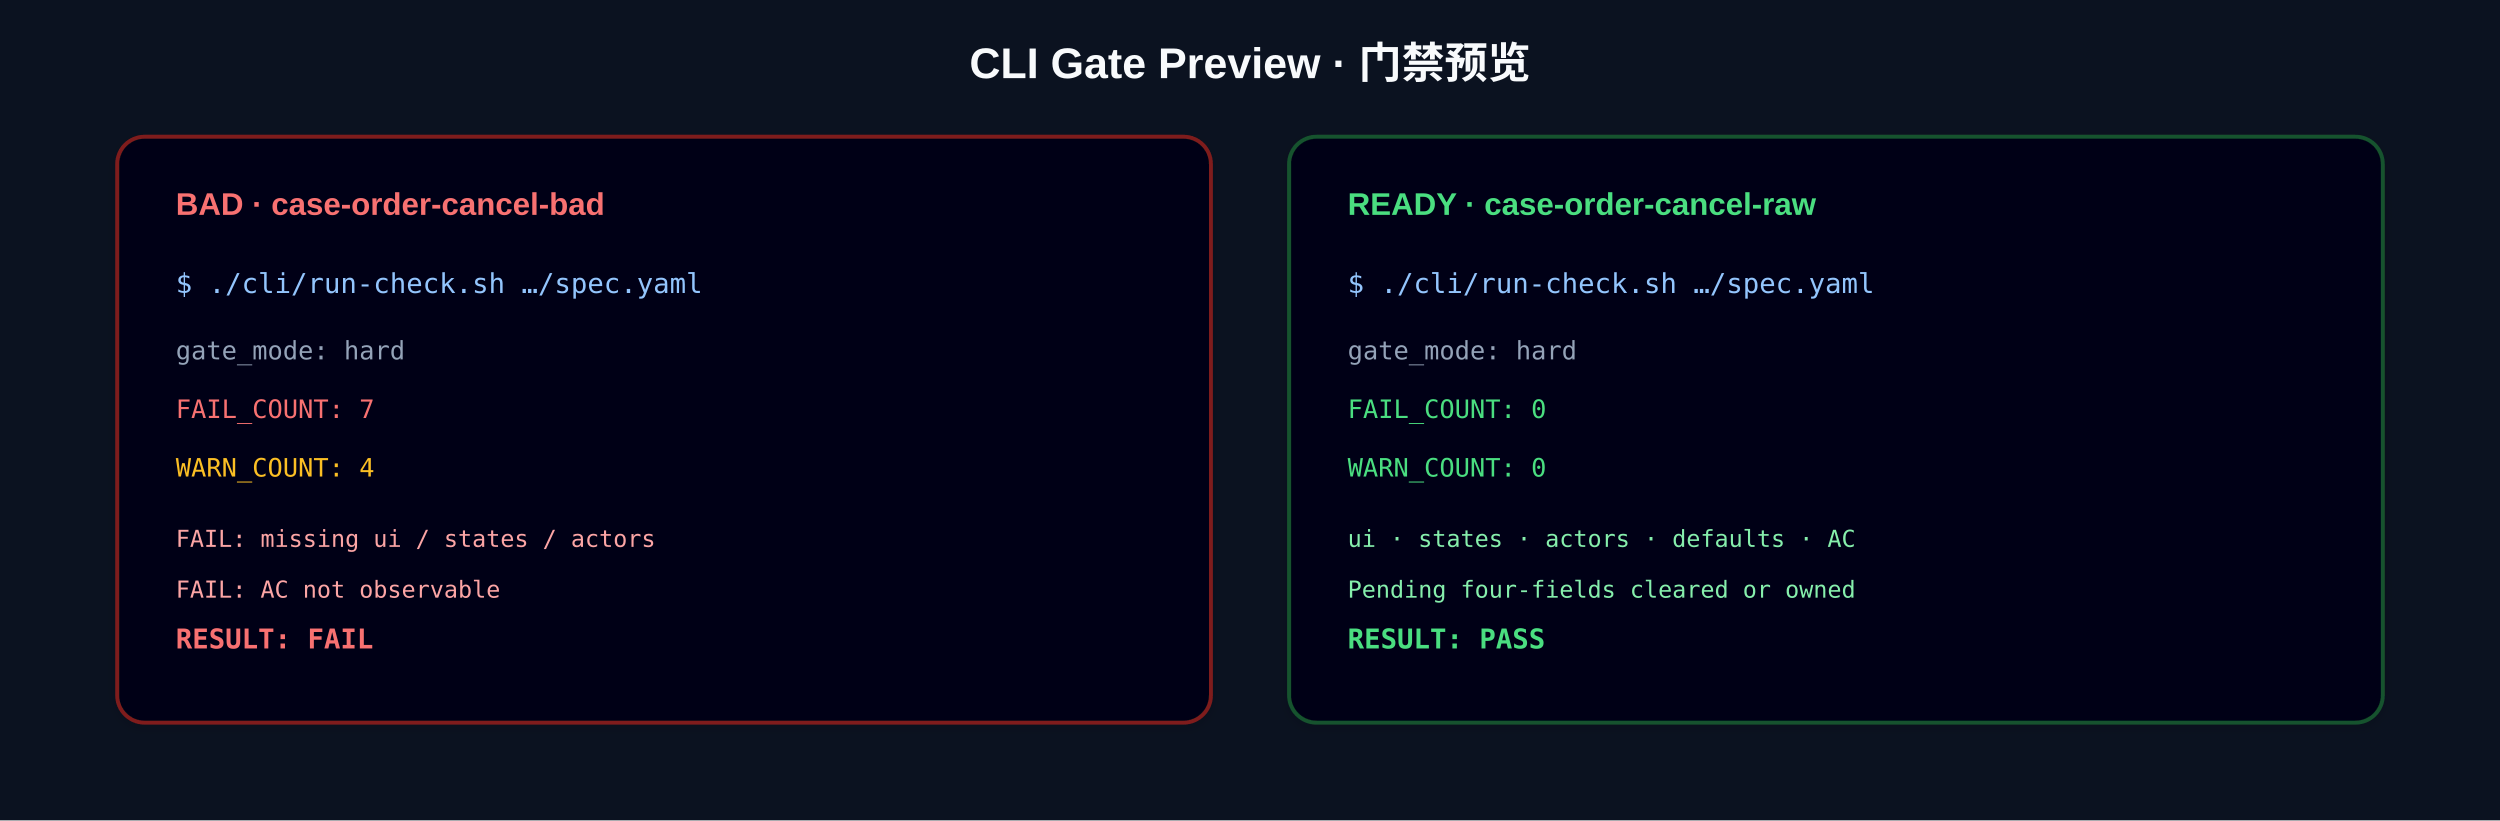
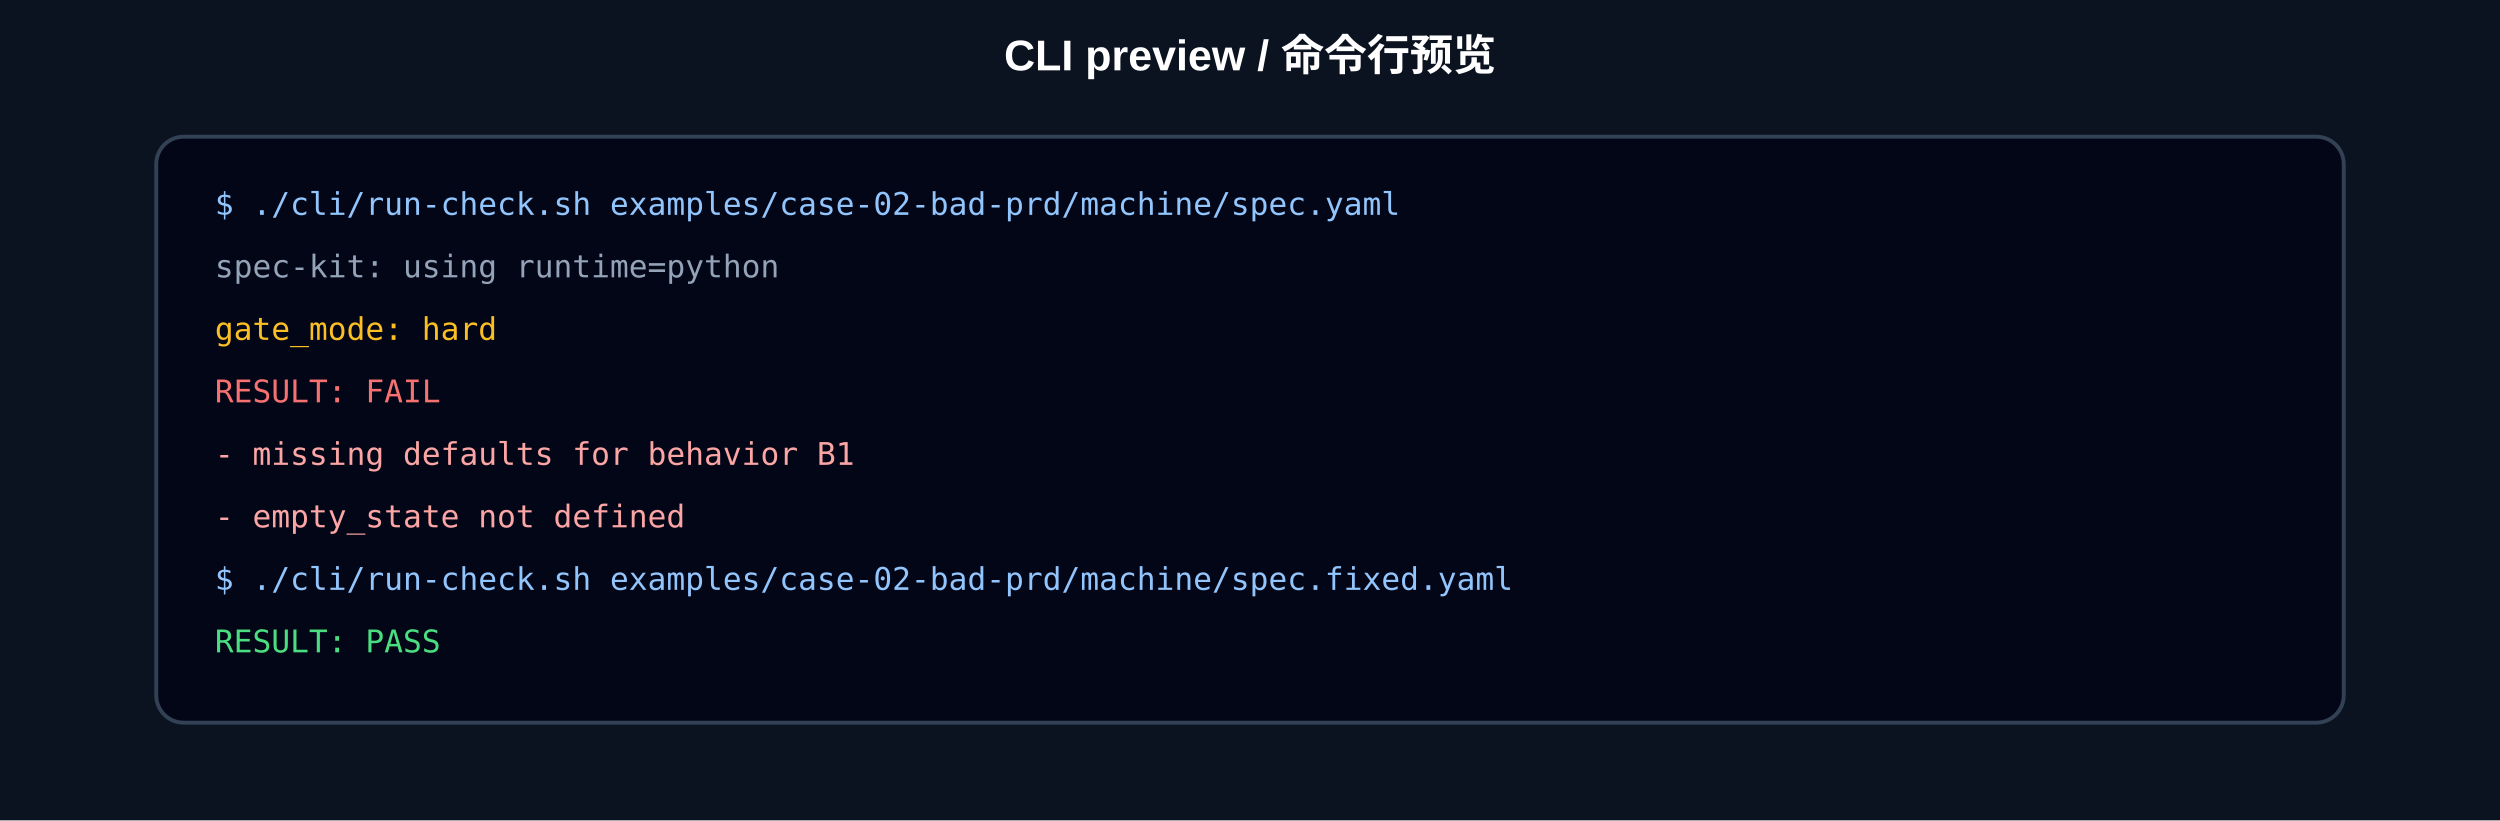
- <svg xmlns="http://www.w3.org/2000/svg" viewBox="0 0 1280 420" width="1280" height="420" role="img" aria-label="CLI gate preview">
+ <svg xmlns="http://www.w3.org/2000/svg" viewBox="0 0 1280 420" width="1280" height="420">
  <defs>
    <filter id="shadow" x="-2%" y="-2%" width="104%" height="104%">
-       <feDropShadow dx="0" dy="2" stdDeviation="3" flood-opacity="0.12" />
+       <feDropShadow dx="0" dy="2" stdDeviation="3" flood-opacity="0.10" />
    </filter>
+     <marker id="arrow" markerWidth="9" markerHeight="7" refX="9" refY="3.5" orient="auto">
+       <polygon points="0 0, 9 3.5, 0 7" fill="#0B6BCB" />
+     </marker>
+     <marker id="arrow-green" markerWidth="9" markerHeight="7" refX="9" refY="3.5" orient="auto">
+       <polygon points="0 0, 9 3.5, 0 7" fill="#159947" />
+     </marker>
+     <marker id="arrow-red" markerWidth="9" markerHeight="7" refX="9" refY="3.5" orient="auto">
+       <polygon points="0 0, 9 3.5, 0 7" fill="#DC2626" />
+     </marker>
  </defs>
  <rect width="1280" height="420" fill="#0B1220" />
-   <text x="640" y="40" text-anchor="middle" fill="#F8FAFC" font-family="Helvetica Neue,Arial,sans-serif" font-size="22" font-weight="700">CLI Gate Preview · 门禁预览</text>
-   <rect x="60" y="70" width="560" height="300" rx="14" fill="#020617" stroke="#7F1D1D" stroke-width="2" filter="url(#shadow)" />
-   <text x="90" y="110" fill="#F87171" font-family="Helvetica Neue,Arial,sans-serif" font-size="16" font-weight="700">BAD · case-order-cancel-bad</text>
-   <text x="90" y="150" fill="#93C5FD" font-family="Menlo,Consolas,monospace" font-size="14">$ ./cli/run-check.sh …/spec.yaml</text>
-   <text x="90" y="184" fill="#94A3B8" font-family="Menlo,Consolas,monospace" font-size="13">gate_mode: hard</text>
-   <text x="90" y="214" fill="#F87171" font-family="Menlo,Consolas,monospace" font-size="13">FAIL_COUNT: 7</text>
-   <text x="90" y="244" fill="#FBBF24" font-family="Menlo,Consolas,monospace" font-size="13">WARN_COUNT: 4</text>
-   <text x="90" y="280" fill="#FCA5A5" font-family="Menlo,Consolas,monospace" font-size="12">FAIL: missing ui / states / actors</text>
-   <text x="90" y="306" fill="#FCA5A5" font-family="Menlo,Consolas,monospace" font-size="12">FAIL: AC not observable</text>
-   <text x="90" y="332" fill="#F87171" font-family="Menlo,Consolas,monospace" font-size="14" font-weight="700">RESULT: FAIL</text>
-   <rect x="660" y="70" width="560" height="300" rx="14" fill="#020617" stroke="#14532D" stroke-width="2" filter="url(#shadow)" />
-   <text x="690" y="110" fill="#4ADE80" font-family="Helvetica Neue,Arial,sans-serif" font-size="16" font-weight="700">READY · case-order-cancel-raw</text>
-   <text x="690" y="150" fill="#93C5FD" font-family="Menlo,Consolas,monospace" font-size="14">$ ./cli/run-check.sh …/spec.yaml</text>
-   <text x="690" y="184" fill="#94A3B8" font-family="Menlo,Consolas,monospace" font-size="13">gate_mode: hard</text>
-   <text x="690" y="214" fill="#4ADE80" font-family="Menlo,Consolas,monospace" font-size="13">FAIL_COUNT: 0</text>
-   <text x="690" y="244" fill="#4ADE80" font-family="Menlo,Consolas,monospace" font-size="13">WARN_COUNT: 0</text>
-   <text x="690" y="280" fill="#86EFAC" font-family="Menlo,Consolas,monospace" font-size="12">ui · states · actors · defaults · AC</text>
-   <text x="690" y="306" fill="#86EFAC" font-family="Menlo,Consolas,monospace" font-size="12">Pending four-fields cleared or owned</text>
-   <text x="690" y="332" fill="#4ADE80" font-family="Menlo,Consolas,monospace" font-size="14" font-weight="700">RESULT: PASS</text>
+   <text x="640" y="36" text-anchor="middle" fill="#FFFFFF" font-family="Helvetica Neue,Arial,sans-serif" font-size="22" font-weight="700">CLI preview / 命令行预览</text>
+   <rect x="80" y="70" width="1120" height="300" rx="14" fill="#020617" stroke="#334155" stroke-width="2" />
+   <text x="110" y="110" fill="#93C5FD" font-family="Menlo,Consolas,monospace" font-size="16">$ ./cli/run-check.sh examples/case-02-bad-prd/machine/spec.yaml</text>
+   <text x="110" y="142" fill="#94A3B8" font-family="Menlo,Consolas,monospace" font-size="16">spec-kit: using runtime=python</text>
+   <text x="110" y="174" fill="#FBBF24" font-family="Menlo,Consolas,monospace" font-size="16">gate_mode: hard</text>
+   <text x="110" y="206" fill="#F87171" font-family="Menlo,Consolas,monospace" font-size="16">RESULT: FAIL</text>
+   <text x="110" y="238" fill="#FCA5A5" font-family="Menlo,Consolas,monospace" font-size="16">- missing defaults for behavior B1</text>
+   <text x="110" y="270" fill="#FCA5A5" font-family="Menlo,Consolas,monospace" font-size="16">- empty_state not defined</text>
+   <text x="110" y="302" fill="#93C5FD" font-family="Menlo,Consolas,monospace" font-size="16">$ ./cli/run-check.sh examples/case-02-bad-prd/machine/spec.fixed.yaml</text>
+   <text x="110" y="334" fill="#4ADE80" font-family="Menlo,Consolas,monospace" font-size="16">RESULT: PASS</text>
</svg>
